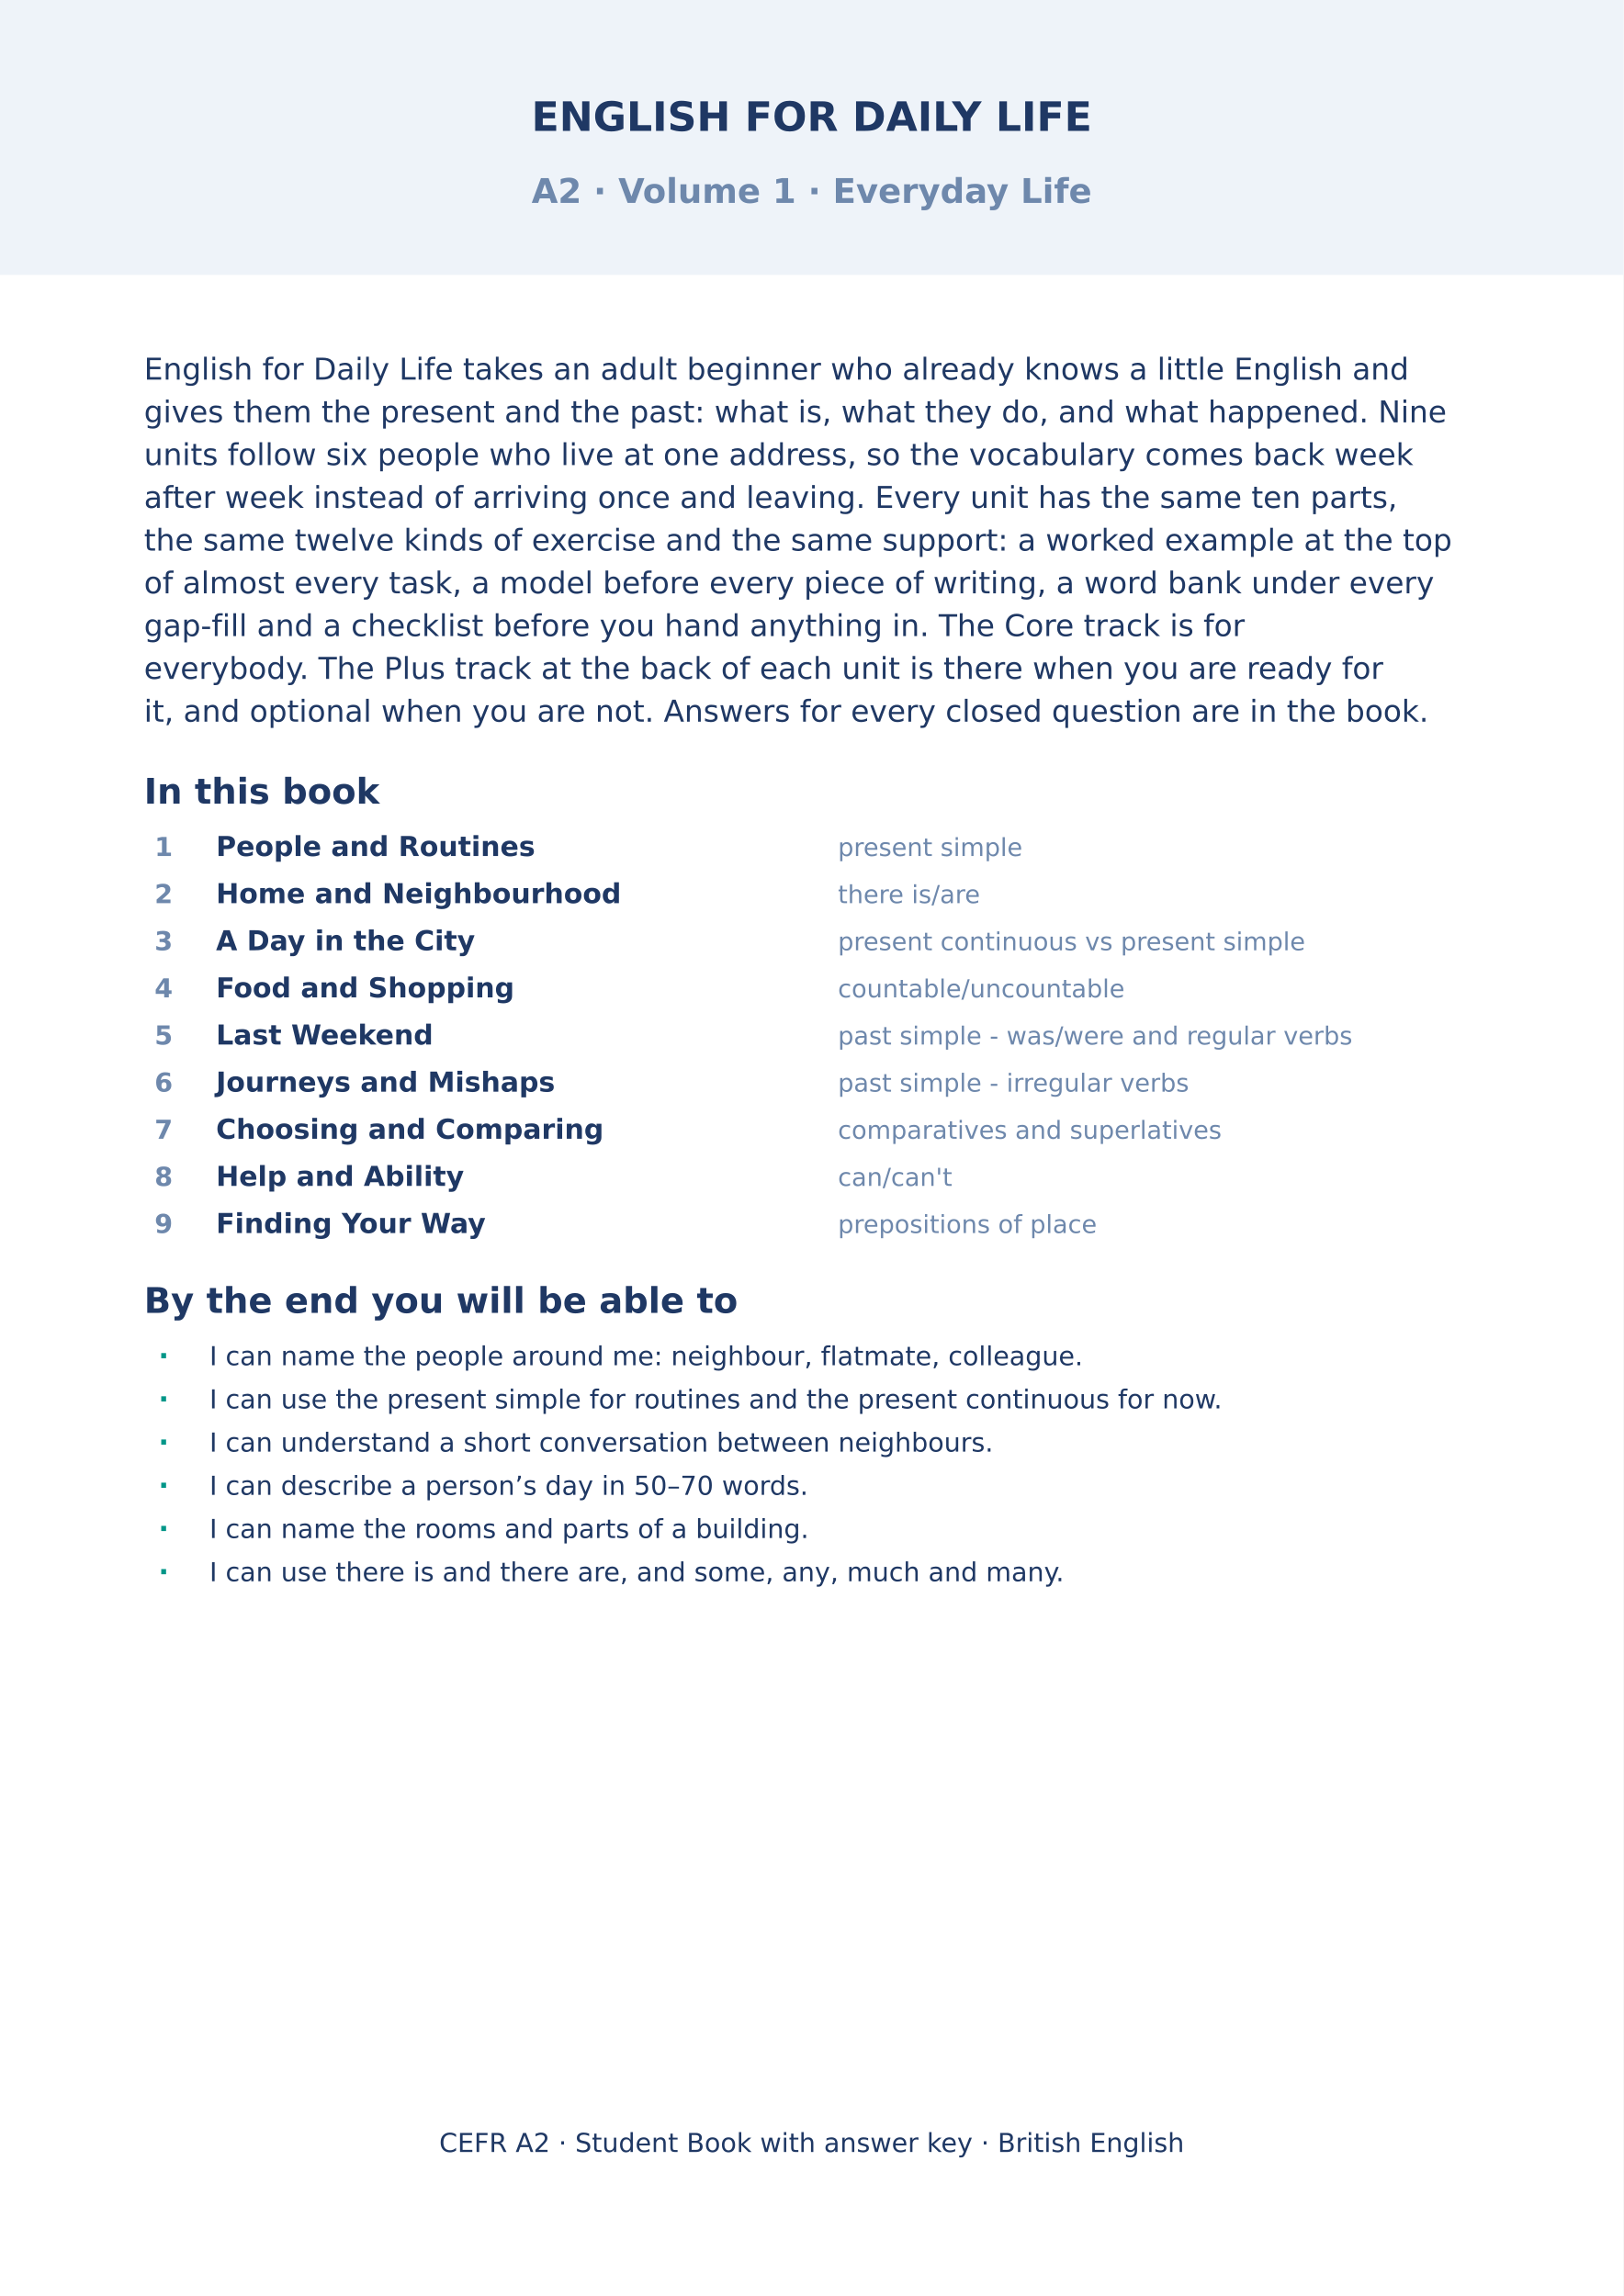
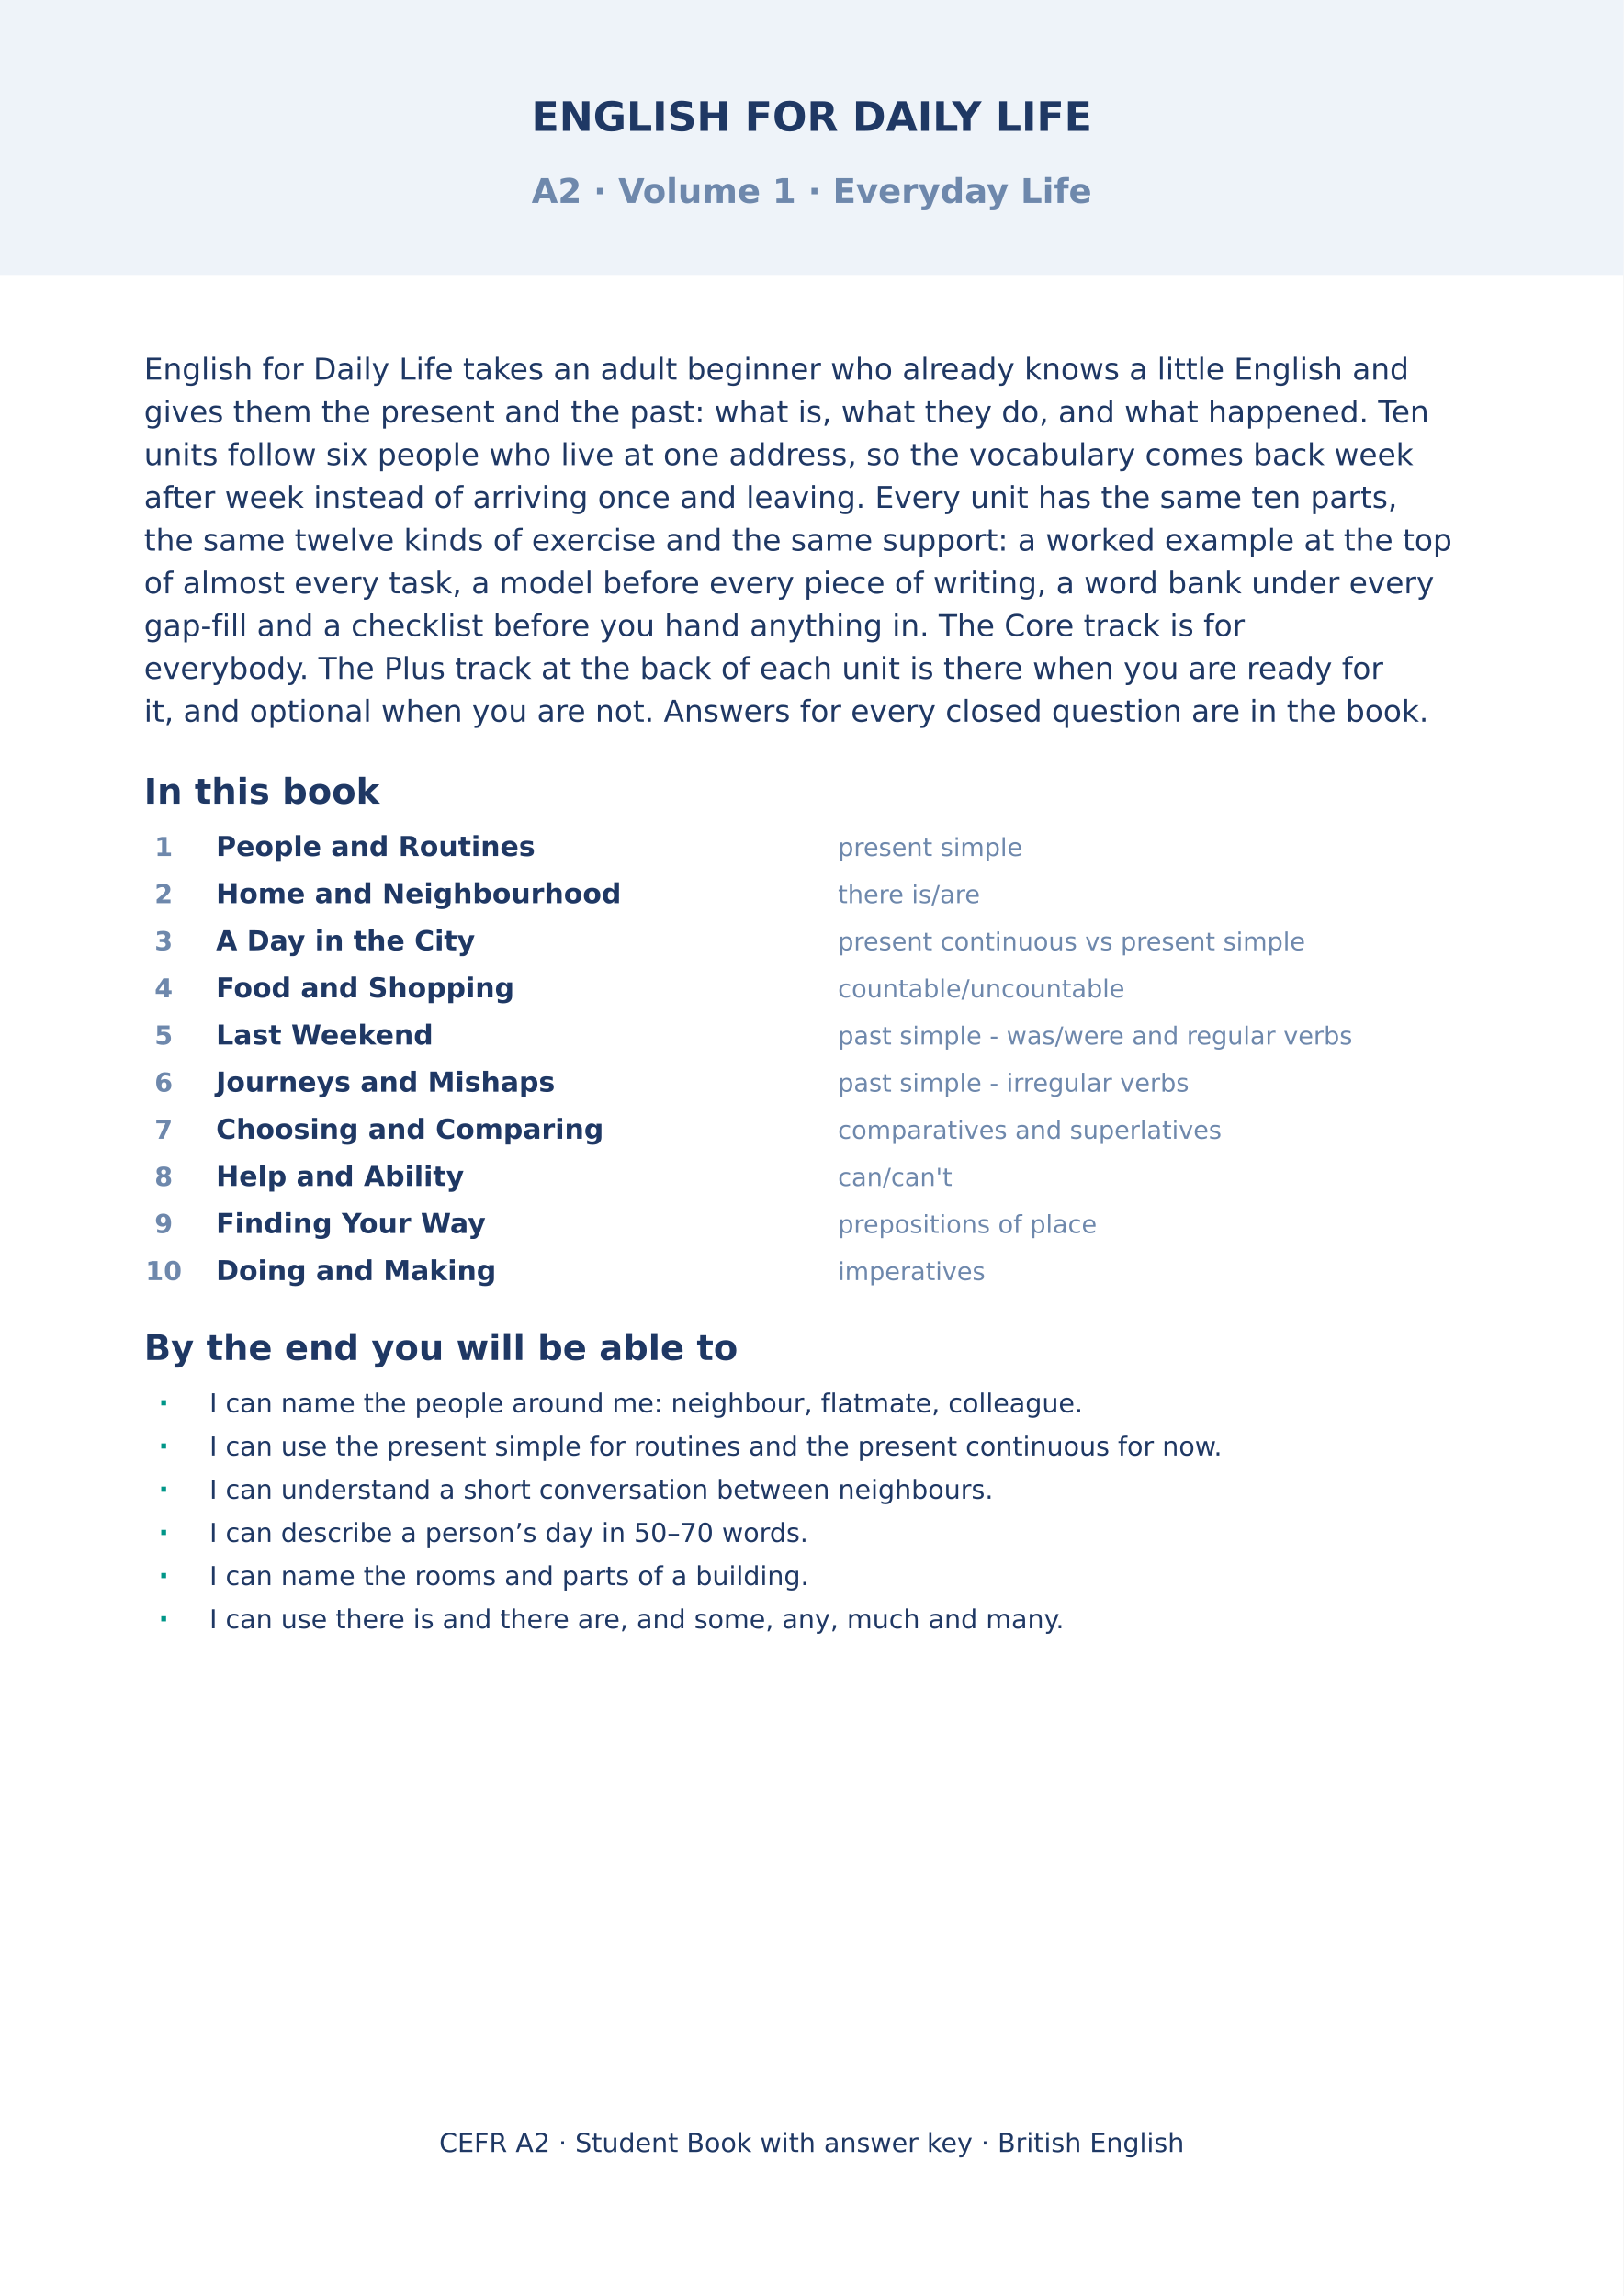
<svg xmlns="http://www.w3.org/2000/svg" width="2480" height="3508" viewBox="0 0 2480 3508">
  <rect width="2480" height="3508" fill="#FFFFFF" />
  <rect x="0.0" y="0.0" width="2480.0" height="420.0" rx="0" fill="#EEF3F9" stroke="#EEF3F9" stroke-width="0" />
  <text x="1240.0" y="200.0" font-family="DejaVu Sans" font-size="62" font-weight="bold" fill="#1F3864" text-anchor="middle">ENGLISH FOR DAILY LIFE</text>
  <text x="1240.0" y="310.0" font-family="DejaVu Sans" font-size="52" font-weight="bold" fill="#6E88AC" text-anchor="middle">A2 · Volume 1 · Everyday Life</text>
  <text x="220.0" y="580.0" font-family="DejaVu Sans" font-size="46" font-weight="normal" fill="#1F3864" text-anchor="start">English for Daily Life takes an adult beginner who already knows a little English and</text>
-   <text x="220.0" y="645.3" font-family="DejaVu Sans" font-size="46" font-weight="normal" fill="#1F3864" text-anchor="start">gives them the present and the past: what is, what they do, and what happened. Nine</text>
+   <text x="220.0" y="645.3" font-family="DejaVu Sans" font-size="46" font-weight="normal" fill="#1F3864" text-anchor="start">gives them the present and the past: what is, what they do, and what happened. Ten</text>
  <text x="220.0" y="710.6" font-family="DejaVu Sans" font-size="46" font-weight="normal" fill="#1F3864" text-anchor="start">units follow six people who live at one address, so the vocabulary comes back week</text>
  <text x="220.0" y="776.0" font-family="DejaVu Sans" font-size="46" font-weight="normal" fill="#1F3864" text-anchor="start">after week instead of arriving once and leaving. Every unit has the same ten parts,</text>
  <text x="220.0" y="841.3" font-family="DejaVu Sans" font-size="46" font-weight="normal" fill="#1F3864" text-anchor="start">the same twelve kinds of exercise and the same support: a worked example at the top</text>
  <text x="220.0" y="906.6" font-family="DejaVu Sans" font-size="46" font-weight="normal" fill="#1F3864" text-anchor="start">of almost every task, a model before every piece of writing, a word bank under every</text>
  <text x="220.0" y="971.9" font-family="DejaVu Sans" font-size="46" font-weight="normal" fill="#1F3864" text-anchor="start">gap-fill and a checklist before you hand anything in. The Core track is for</text>
  <text x="220.0" y="1037.2" font-family="DejaVu Sans" font-size="46" font-weight="normal" fill="#1F3864" text-anchor="start">everybody. The Plus track at the back of each unit is there when you are ready for</text>
  <text x="220.0" y="1102.6" font-family="DejaVu Sans" font-size="46" font-weight="normal" fill="#1F3864" text-anchor="start">it, and optional when you are not. Answers for every closed question are in the book.</text>
  <text x="220.0" y="1227.9" font-family="DejaVu Sans" font-size="54" font-weight="bold" fill="#1F3864" text-anchor="start">In this book</text>
  <text x="250.0" y="1307.9" font-family="DejaVu Sans" font-size="40" font-weight="bold" fill="#6E88AC" text-anchor="middle">1</text>
  <text x="330.0" y="1307.9" font-family="DejaVu Sans" font-size="42" font-weight="bold" fill="#1F3864" text-anchor="start">People and Routines</text>
  <text x="1280.0" y="1307.9" font-family="DejaVu Sans" font-size="38" font-weight="normal" fill="#6E88AC" text-anchor="start">present simple</text>
  <text x="250.0" y="1379.9" font-family="DejaVu Sans" font-size="40" font-weight="bold" fill="#6E88AC" text-anchor="middle">2</text>
  <text x="330.0" y="1379.9" font-family="DejaVu Sans" font-size="42" font-weight="bold" fill="#1F3864" text-anchor="start">Home and Neighbourhood</text>
  <text x="1280.0" y="1379.9" font-family="DejaVu Sans" font-size="38" font-weight="normal" fill="#6E88AC" text-anchor="start">there is/are</text>
  <text x="250.0" y="1451.9" font-family="DejaVu Sans" font-size="40" font-weight="bold" fill="#6E88AC" text-anchor="middle">3</text>
  <text x="330.0" y="1451.9" font-family="DejaVu Sans" font-size="42" font-weight="bold" fill="#1F3864" text-anchor="start">A Day in the City</text>
  <text x="1280.0" y="1451.9" font-family="DejaVu Sans" font-size="38" font-weight="normal" fill="#6E88AC" text-anchor="start">present continuous vs present simple</text>
  <text x="250.0" y="1523.9" font-family="DejaVu Sans" font-size="40" font-weight="bold" fill="#6E88AC" text-anchor="middle">4</text>
  <text x="330.0" y="1523.9" font-family="DejaVu Sans" font-size="42" font-weight="bold" fill="#1F3864" text-anchor="start">Food and Shopping</text>
  <text x="1280.0" y="1523.9" font-family="DejaVu Sans" font-size="38" font-weight="normal" fill="#6E88AC" text-anchor="start">countable/uncountable</text>
  <text x="250.0" y="1595.9" font-family="DejaVu Sans" font-size="40" font-weight="bold" fill="#6E88AC" text-anchor="middle">5</text>
  <text x="330.0" y="1595.9" font-family="DejaVu Sans" font-size="42" font-weight="bold" fill="#1F3864" text-anchor="start">Last Weekend</text>
  <text x="1280.0" y="1595.9" font-family="DejaVu Sans" font-size="38" font-weight="normal" fill="#6E88AC" text-anchor="start">past simple - was/were and regular verbs</text>
  <text x="250.0" y="1667.9" font-family="DejaVu Sans" font-size="40" font-weight="bold" fill="#6E88AC" text-anchor="middle">6</text>
  <text x="330.0" y="1667.9" font-family="DejaVu Sans" font-size="42" font-weight="bold" fill="#1F3864" text-anchor="start">Journeys and Mishaps</text>
  <text x="1280.0" y="1667.9" font-family="DejaVu Sans" font-size="38" font-weight="normal" fill="#6E88AC" text-anchor="start">past simple - irregular verbs</text>
  <text x="250.0" y="1739.9" font-family="DejaVu Sans" font-size="40" font-weight="bold" fill="#6E88AC" text-anchor="middle">7</text>
  <text x="330.0" y="1739.9" font-family="DejaVu Sans" font-size="42" font-weight="bold" fill="#1F3864" text-anchor="start">Choosing and Comparing</text>
  <text x="1280.0" y="1739.9" font-family="DejaVu Sans" font-size="38" font-weight="normal" fill="#6E88AC" text-anchor="start">comparatives and superlatives</text>
  <text x="250.0" y="1811.9" font-family="DejaVu Sans" font-size="40" font-weight="bold" fill="#6E88AC" text-anchor="middle">8</text>
  <text x="330.0" y="1811.9" font-family="DejaVu Sans" font-size="42" font-weight="bold" fill="#1F3864" text-anchor="start">Help and Ability</text>
  <text x="1280.0" y="1811.9" font-family="DejaVu Sans" font-size="38" font-weight="normal" fill="#6E88AC" text-anchor="start">can/can't</text>
  <text x="250.0" y="1883.9" font-family="DejaVu Sans" font-size="40" font-weight="bold" fill="#6E88AC" text-anchor="middle">9</text>
  <text x="330.0" y="1883.9" font-family="DejaVu Sans" font-size="42" font-weight="bold" fill="#1F3864" text-anchor="start">Finding Your Way</text>
  <text x="1280.0" y="1883.9" font-family="DejaVu Sans" font-size="38" font-weight="normal" fill="#6E88AC" text-anchor="start">prepositions of place</text>
-   <text x="220.0" y="2005.9" font-family="DejaVu Sans" font-size="54" font-weight="bold" fill="#1F3864" text-anchor="start">By the end you will be able to</text>
-   <text x="250.0" y="2085.9" font-family="DejaVu Sans" font-size="42" font-weight="bold" fill="#009688" text-anchor="middle">·</text>
-   <text x="320.0" y="2085.9" font-family="DejaVu Sans" font-size="40" font-weight="normal" fill="#1F3864" text-anchor="start">I can name the people around me: neighbour, flatmate, colleague.</text>
-   <text x="250.0" y="2151.9" font-family="DejaVu Sans" font-size="42" font-weight="bold" fill="#009688" text-anchor="middle">·</text>
-   <text x="320.0" y="2151.9" font-family="DejaVu Sans" font-size="40" font-weight="normal" fill="#1F3864" text-anchor="start">I can use the present simple for routines and the present continuous for now.</text>
-   <text x="250.0" y="2217.9" font-family="DejaVu Sans" font-size="42" font-weight="bold" fill="#009688" text-anchor="middle">·</text>
-   <text x="320.0" y="2217.9" font-family="DejaVu Sans" font-size="40" font-weight="normal" fill="#1F3864" text-anchor="start">I can understand a short conversation between neighbours.</text>
-   <text x="250.0" y="2283.9" font-family="DejaVu Sans" font-size="42" font-weight="bold" fill="#009688" text-anchor="middle">·</text>
-   <text x="320.0" y="2283.9" font-family="DejaVu Sans" font-size="40" font-weight="normal" fill="#1F3864" text-anchor="start">I can describe a person’s day in 50–70 words.</text>
-   <text x="250.0" y="2349.9" font-family="DejaVu Sans" font-size="42" font-weight="bold" fill="#009688" text-anchor="middle">·</text>
-   <text x="320.0" y="2349.9" font-family="DejaVu Sans" font-size="40" font-weight="normal" fill="#1F3864" text-anchor="start">I can name the rooms and parts of a building.</text>
-   <text x="250.0" y="2415.9" font-family="DejaVu Sans" font-size="42" font-weight="bold" fill="#009688" text-anchor="middle">·</text>
-   <text x="320.0" y="2415.9" font-family="DejaVu Sans" font-size="40" font-weight="normal" fill="#1F3864" text-anchor="start">I can use there is and there are, and some, any, much and many.</text>
+   <text x="250.0" y="1955.9" font-family="DejaVu Sans" font-size="40" font-weight="bold" fill="#6E88AC" text-anchor="middle">10</text>
+   <text x="330.0" y="1955.9" font-family="DejaVu Sans" font-size="42" font-weight="bold" fill="#1F3864" text-anchor="start">Doing and Making</text>
+   <text x="1280.0" y="1955.9" font-family="DejaVu Sans" font-size="38" font-weight="normal" fill="#6E88AC" text-anchor="start">imperatives</text>
+   <text x="220.0" y="2077.9" font-family="DejaVu Sans" font-size="54" font-weight="bold" fill="#1F3864" text-anchor="start">By the end you will be able to</text>
+   <text x="250.0" y="2157.9" font-family="DejaVu Sans" font-size="42" font-weight="bold" fill="#009688" text-anchor="middle">·</text>
+   <text x="320.0" y="2157.9" font-family="DejaVu Sans" font-size="40" font-weight="normal" fill="#1F3864" text-anchor="start">I can name the people around me: neighbour, flatmate, colleague.</text>
+   <text x="250.0" y="2223.9" font-family="DejaVu Sans" font-size="42" font-weight="bold" fill="#009688" text-anchor="middle">·</text>
+   <text x="320.0" y="2223.9" font-family="DejaVu Sans" font-size="40" font-weight="normal" fill="#1F3864" text-anchor="start">I can use the present simple for routines and the present continuous for now.</text>
+   <text x="250.0" y="2289.9" font-family="DejaVu Sans" font-size="42" font-weight="bold" fill="#009688" text-anchor="middle">·</text>
+   <text x="320.0" y="2289.9" font-family="DejaVu Sans" font-size="40" font-weight="normal" fill="#1F3864" text-anchor="start">I can understand a short conversation between neighbours.</text>
+   <text x="250.0" y="2355.9" font-family="DejaVu Sans" font-size="42" font-weight="bold" fill="#009688" text-anchor="middle">·</text>
+   <text x="320.0" y="2355.9" font-family="DejaVu Sans" font-size="40" font-weight="normal" fill="#1F3864" text-anchor="start">I can describe a person’s day in 50–70 words.</text>
+   <text x="250.0" y="2421.9" font-family="DejaVu Sans" font-size="42" font-weight="bold" fill="#009688" text-anchor="middle">·</text>
+   <text x="320.0" y="2421.9" font-family="DejaVu Sans" font-size="40" font-weight="normal" fill="#1F3864" text-anchor="start">I can name the rooms and parts of a building.</text>
+   <text x="250.0" y="2487.9" font-family="DejaVu Sans" font-size="42" font-weight="bold" fill="#009688" text-anchor="middle">·</text>
+   <text x="320.0" y="2487.9" font-family="DejaVu Sans" font-size="40" font-weight="normal" fill="#1F3864" text-anchor="start">I can use there is and there are, and some, any, much and many.</text>
  <text x="1240.0" y="3288.0" font-family="DejaVu Sans" font-size="40" font-weight="normal" fill="#1F3864" text-anchor="middle">CEFR A2 · Student Book with answer key · British English</text>
</svg>
